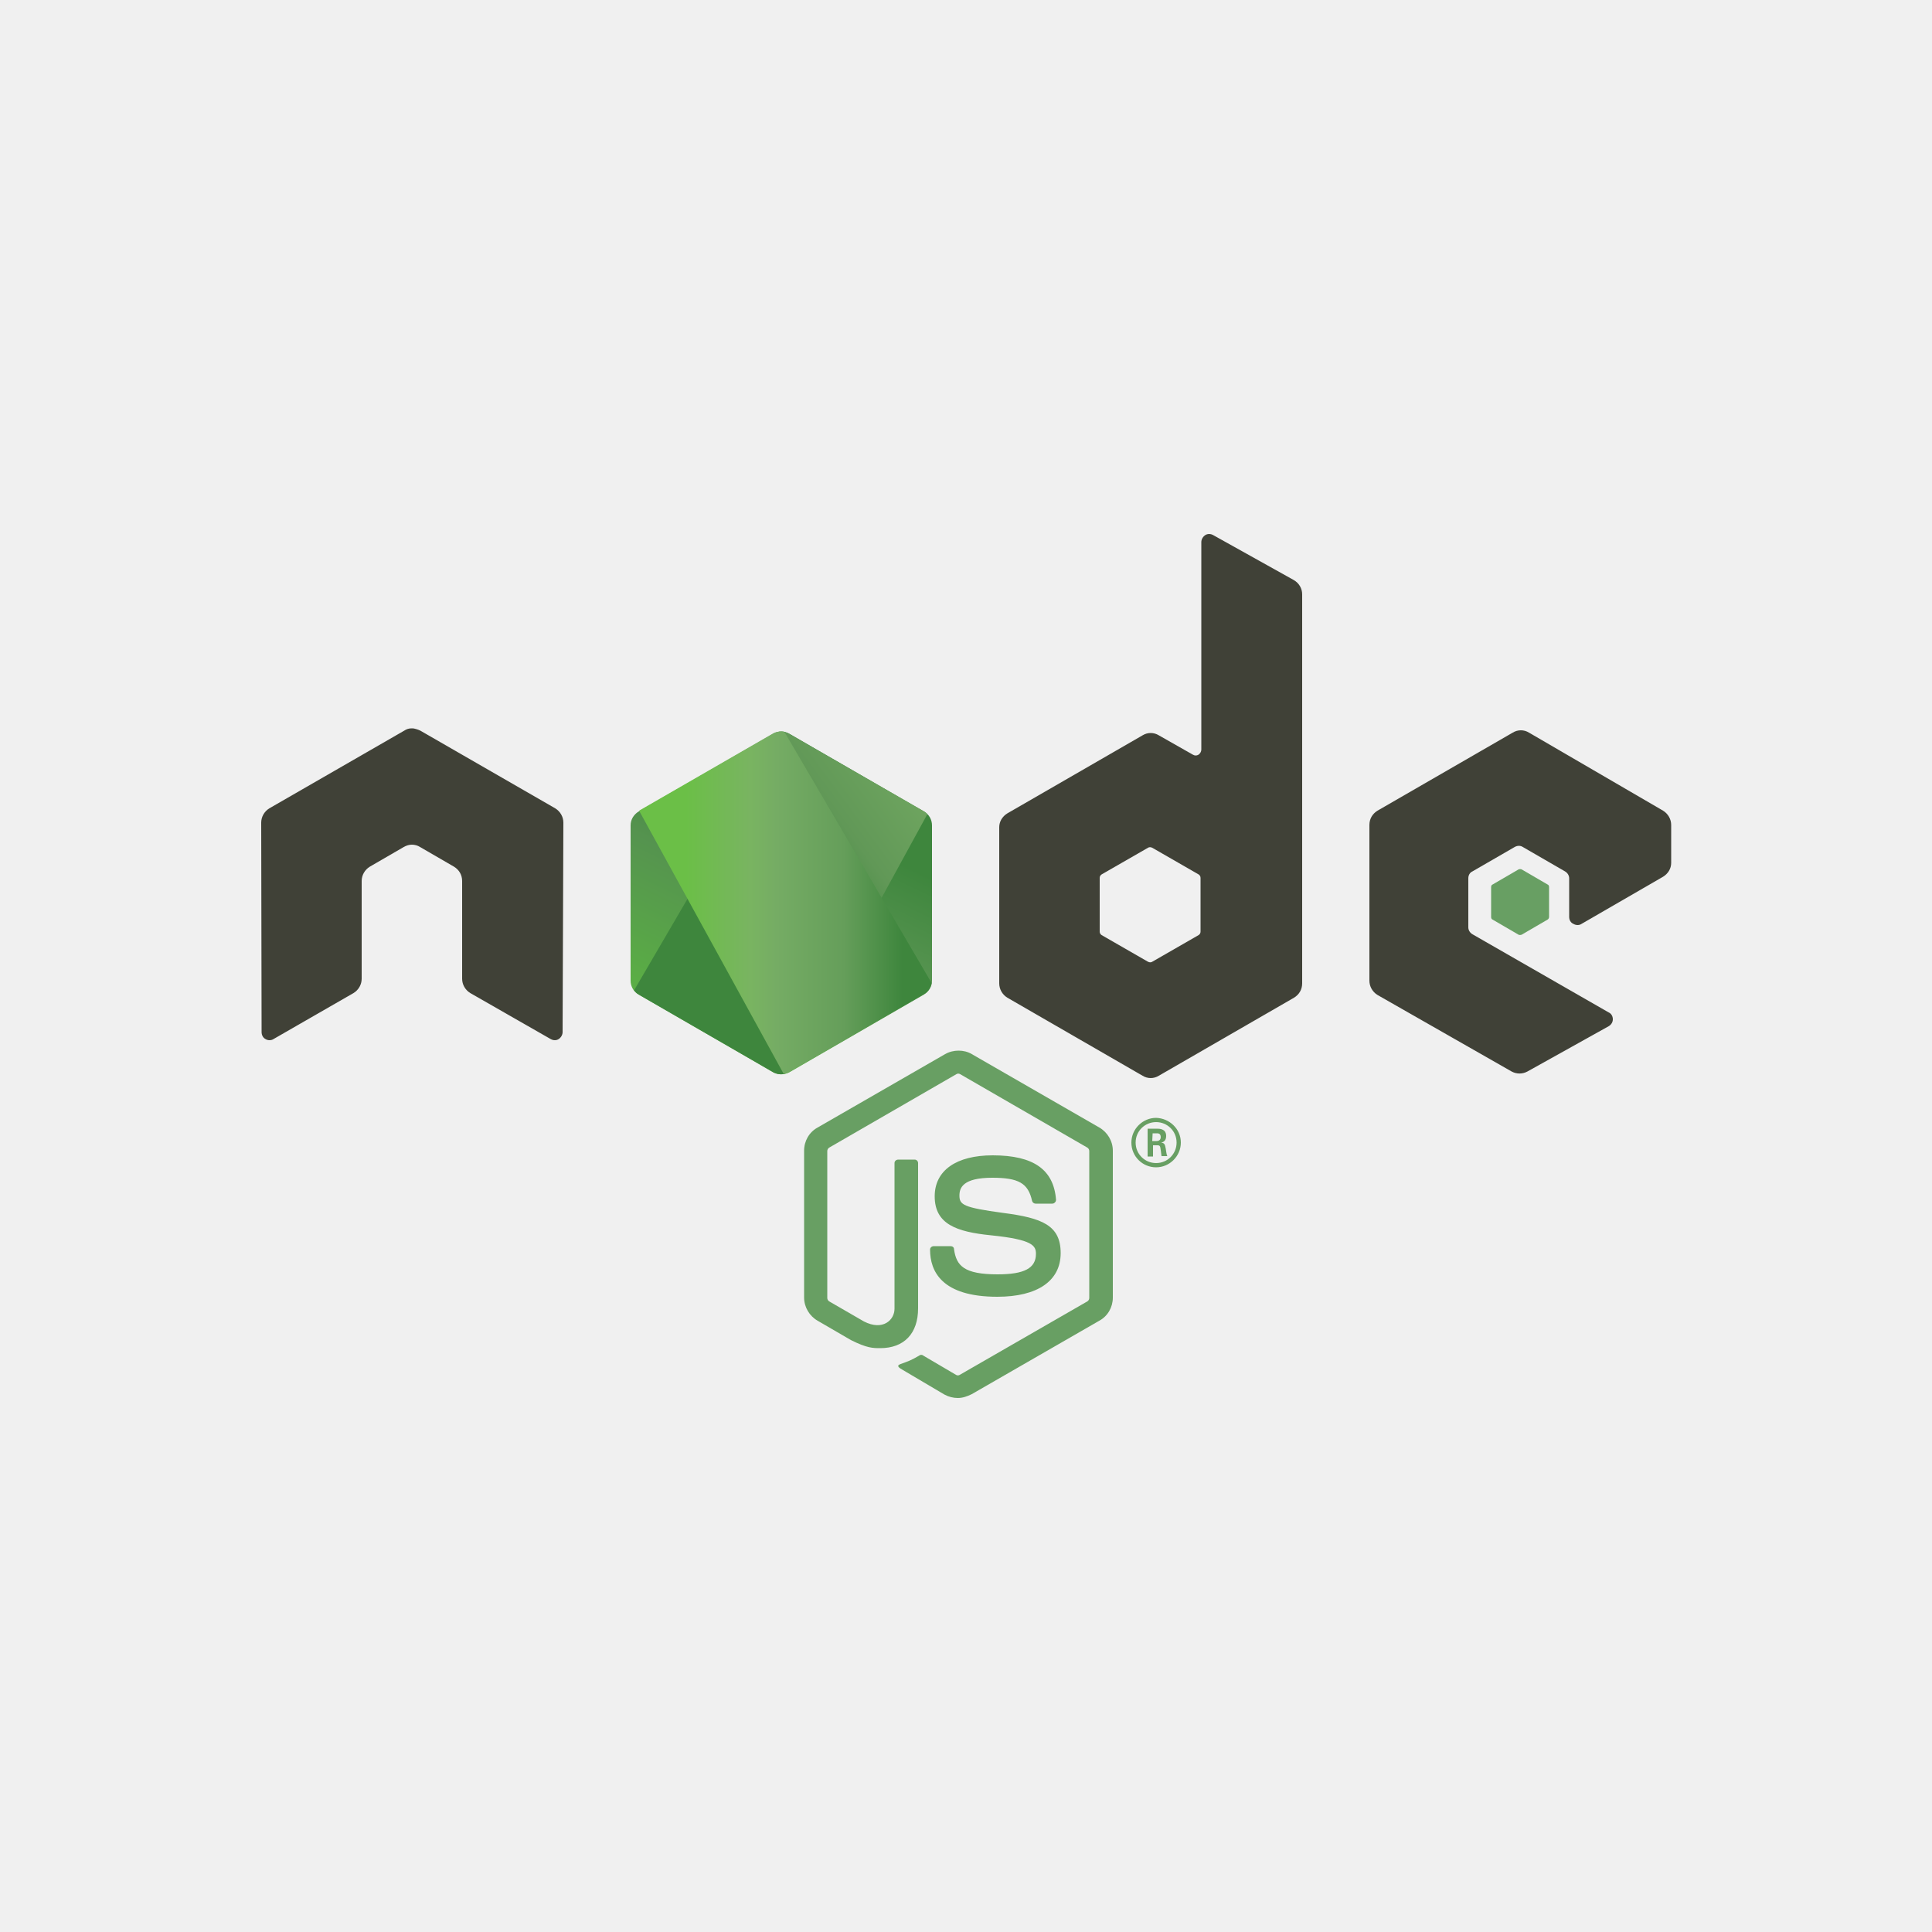
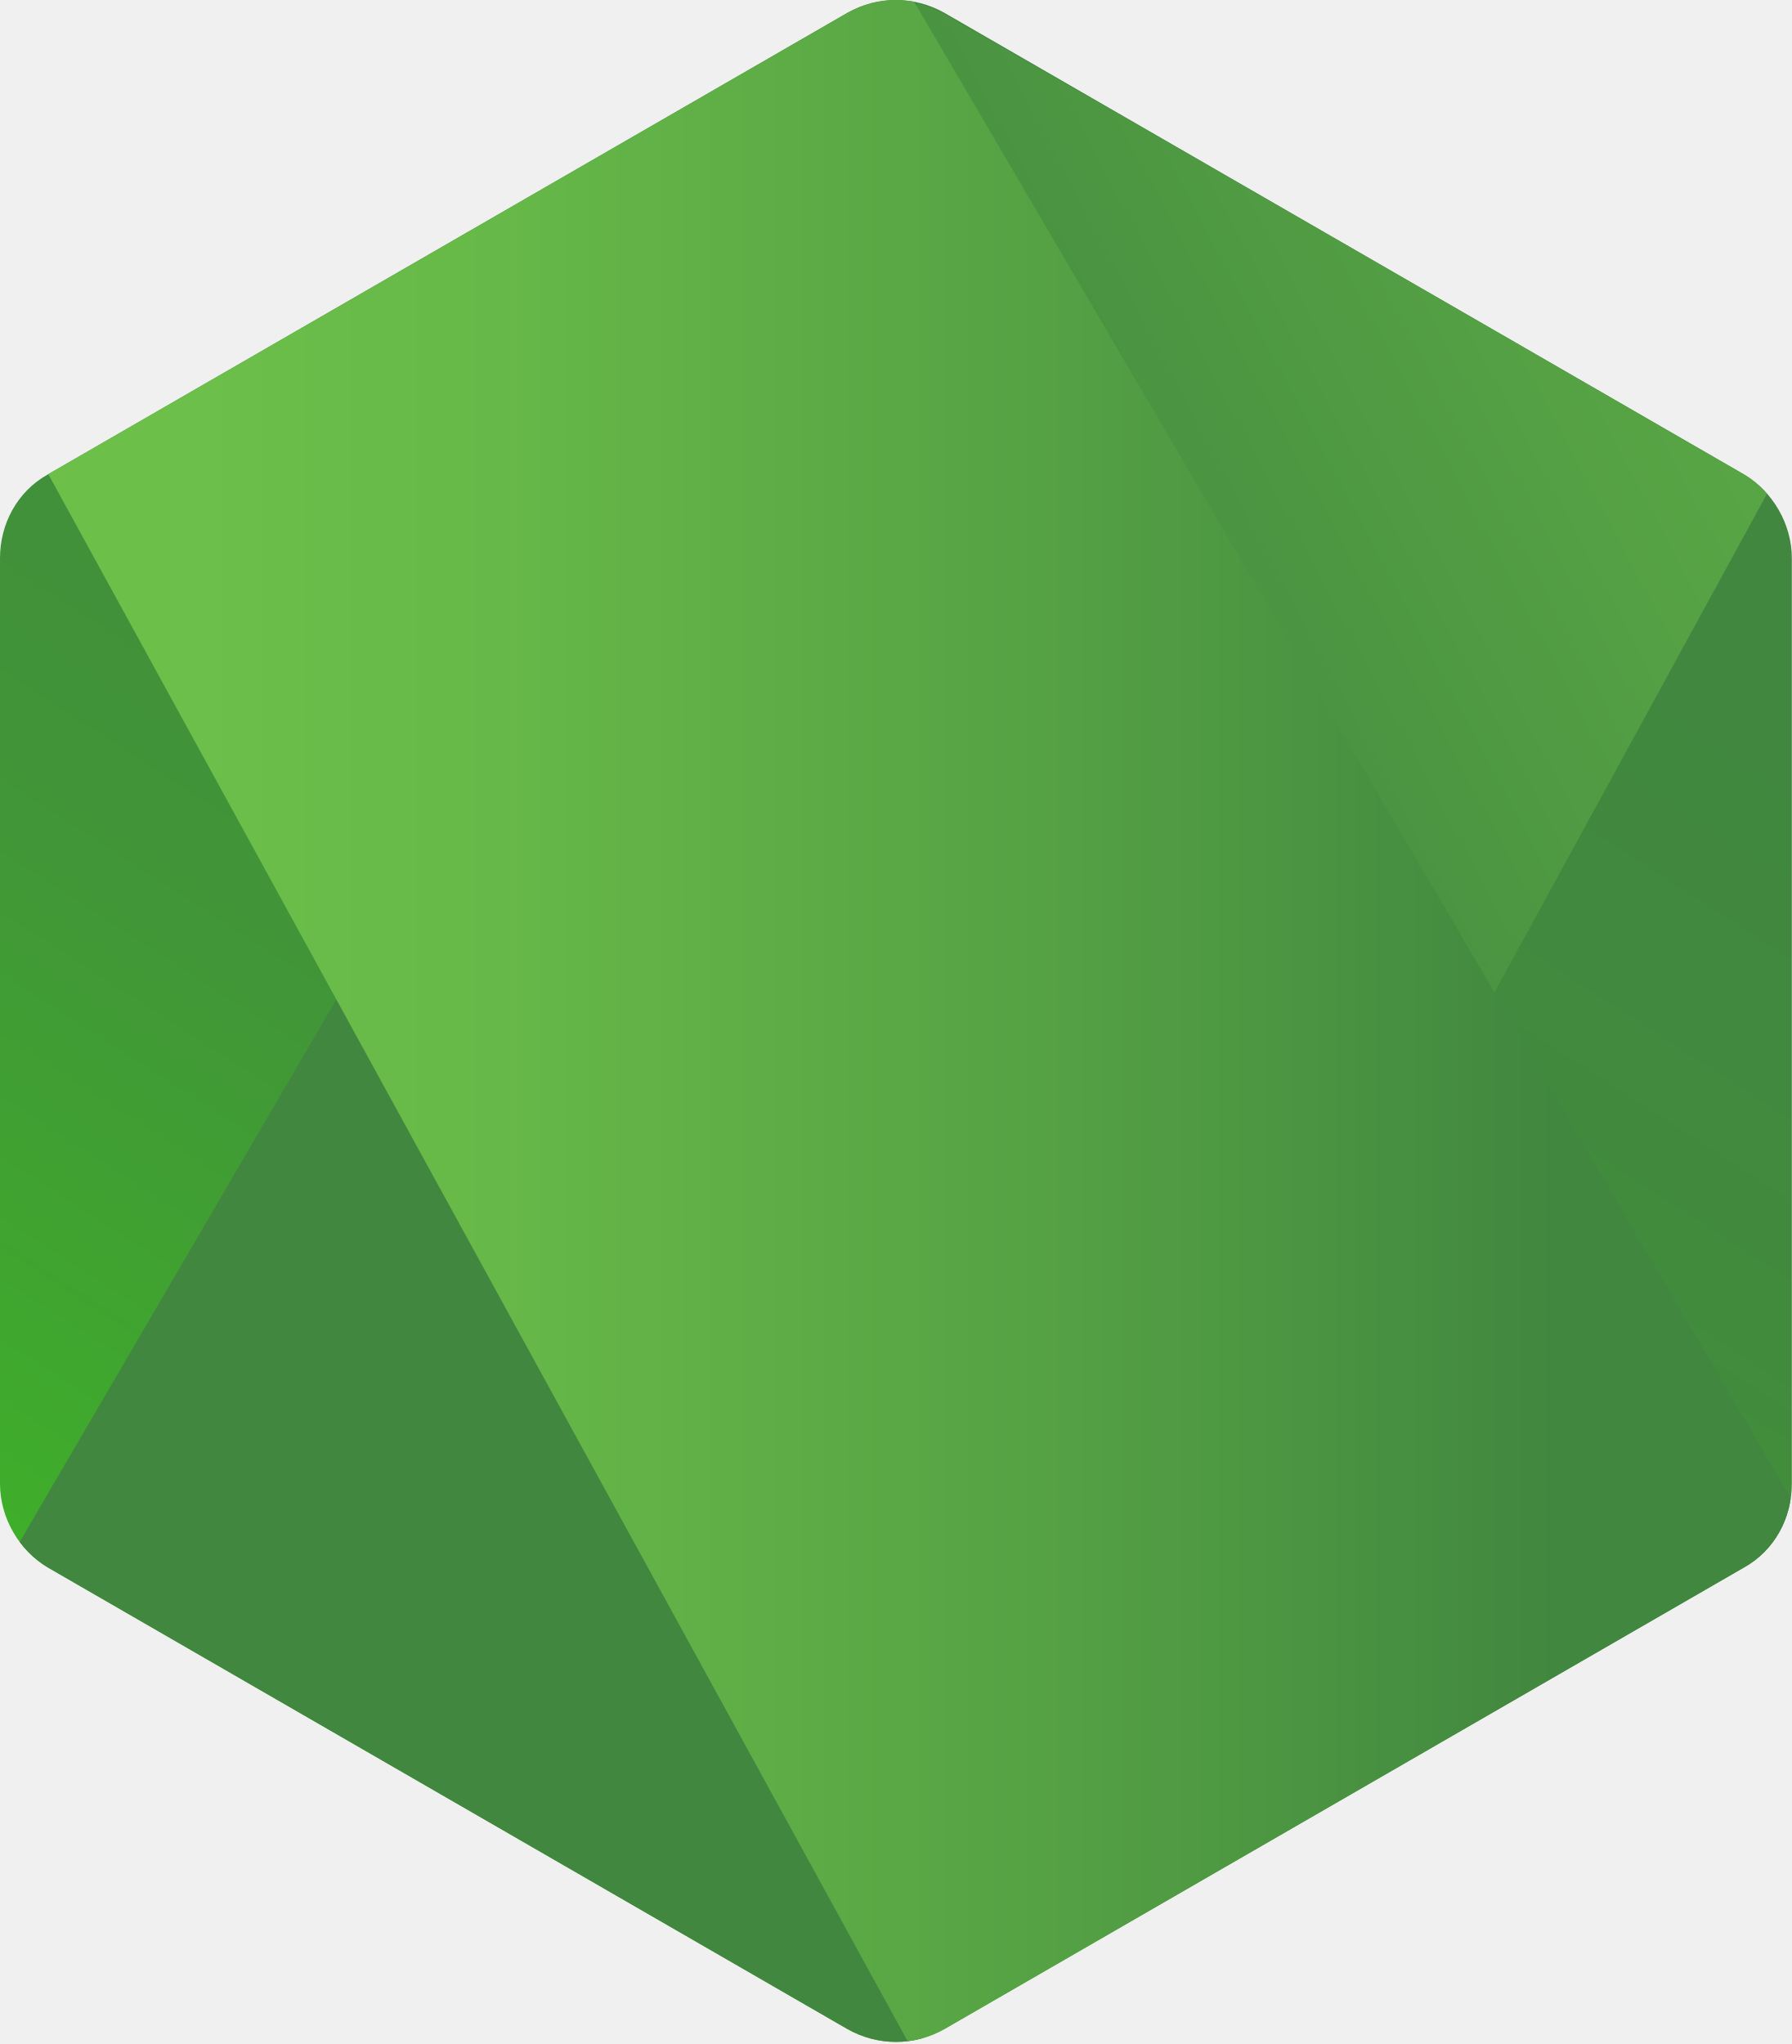
- <svg xmlns="http://www.w3.org/2000/svg" xmlns:xlink="http://www.w3.org/1999/xlink" version="1.1" id="Layer_1" x="0px" y="0px" viewBox="0 0 500 500" style="enable-background:new 0 0 500 500;" xml:space="preserve">
-   <style type="text/css">
- 	.st0{fill:#689F63;}
- 	.st1{fill:#404137;}
- 	.st2{clip-path:url(#XMLID_39_);fill:url(#SVGID_1_);}
- 	.st3{clip-path:url(#XMLID_40_);fill:url(#SVGID_2_);}
- 	.st4{clip-path:url(#XMLID_41_);fill:url(#SVGID_3_);}
- </style>
-   <g id="XMLID_1_">
-     <path id="XMLID_2_" class="st0" d="M247.9,361.8c-1.2,0-2.4-0.3-3.5-0.9l-11-6.5c-1.6-0.9-0.8-1.2-0.3-1.4c2.2-0.8,2.6-0.9,5-2.3   c0.2-0.1,0.6-0.1,0.8,0.1l8.5,5c0.3,0.2,0.7,0.2,1,0l33-19c0.3-0.2,0.5-0.5,0.5-0.9v-38c0-0.4-0.2-0.7-0.5-0.9l-32.9-19   c-0.3-0.2-0.7-0.2-1,0l-32.9,19c-0.3,0.2-0.5,0.5-0.5,0.9v38c0,0.4,0.2,0.7,0.5,0.9l9,5.2c4.9,2.5,7.9-0.4,7.9-3.3V301   c0-0.5,0.4-0.9,1-0.9h4.2c0.5,0,0.9,0.4,0.9,0.9v37.6c0,6.5-3.6,10.3-9.8,10.3c-1.9,0-3.4,0-7.6-2.1l-8.6-5c-2.1-1.2-3.5-3.5-3.5-6   v-38c0-2.5,1.3-4.8,3.5-6l33-19c2.1-1.2,4.9-1.2,6.9,0l33,19c2.1,1.2,3.5,3.5,3.5,6v38c0,2.5-1.3,4.8-3.5,6l-33,19   C250.3,361.4,249.1,361.8,247.9,361.8" />
-     <path id="XMLID_3_" class="st0" d="M258.1,335.6c-14.4,0-17.4-6.6-17.4-12.2c0-0.5,0.4-0.9,1-0.9h4.3c0.5,0,0.9,0.3,0.9,0.8   c0.6,4.3,2.6,6.5,11.3,6.5c6.9,0,9.9-1.6,9.9-5.3c0-2.1-0.8-3.7-11.6-4.8c-9-0.9-14.6-2.9-14.6-10.1c0-6.7,5.6-10.6,15-10.6   c10.6,0,15.8,3.7,16.4,11.5c0,0.3-0.1,0.5-0.3,0.7c-0.2,0.2-0.4,0.3-0.7,0.3h-4.3c-0.4,0-0.8-0.3-0.9-0.7c-1-4.6-3.5-6-10.3-6   c-7.6,0-8.5,2.6-8.5,4.6c0,2.4,1,3.1,11.3,4.5c10.1,1.3,14.9,3.2,14.9,10.4C274.5,331.5,268.5,335.6,258.1,335.6 M298.2,295.3h1.1   c0.9,0,1.1-0.6,1.1-1c0-1-0.7-1-1-1h-1.1L298.2,295.3z M296.8,292.1h2.5c0.8,0,2.5,0,2.5,1.9c0,1.3-0.8,1.6-1.3,1.7   c1,0.1,1,0.7,1.2,1.6c0.1,0.6,0.2,1.6,0.4,1.9h-1.5c0-0.3-0.3-2.1-0.3-2.2c-0.1-0.4-0.2-0.6-0.7-0.6h-1.2v2.9h-1.4V292.1z    M293.9,295.7c0,3,2.4,5.3,5.3,5.3c3,0,5.3-2.4,5.3-5.3c0-3-2.4-5.3-5.3-5.3C296.3,290.4,293.9,292.7,293.9,295.7 M305.6,295.7   c0,3.5-2.9,6.4-6.4,6.4c-3.5,0-6.4-2.8-6.4-6.4c0-3.6,3-6.4,6.4-6.4C302.6,289.4,305.6,292.1,305.6,295.7" />
-     <path id="XMLID_9_" class="st1" d="M145.8,212.9c0-1.5-0.8-2.9-2.1-3.7l-34.9-20.1c-0.6-0.3-1.3-0.5-1.9-0.6h-0.4   c-0.7,0-1.3,0.2-1.9,0.6l-34.9,20.1c-1.3,0.8-2.1,2.2-2.1,3.7l0.1,54.2c0,0.8,0.4,1.5,1,1.8c0.6,0.4,1.5,0.4,2.1,0L91.5,257   c1.3-0.8,2.1-2.2,2.1-3.7v-25.3c0-1.5,0.8-2.9,2.1-3.7l8.8-5.1c0.7-0.4,1.4-0.6,2.1-0.6c0.7,0,1.5,0.2,2.1,0.6l8.8,5.1   c1.3,0.8,2.1,2.1,2.1,3.7v25.3c0,1.5,0.8,2.9,2.1,3.7l20.8,11.9c0.7,0.4,1.5,0.4,2.1,0c0.6-0.4,1-1.1,1-1.8L145.8,212.9z    M310.7,241.1c0,0.4-0.2,0.7-0.5,0.9l-12,6.9c-0.3,0.2-0.7,0.2-1.1,0l-12-6.9c-0.3-0.2-0.5-0.5-0.5-0.9v-13.9   c0-0.4,0.2-0.7,0.5-0.9l12-6.9c0.3-0.2,0.7-0.2,1.1,0l12,6.9c0.3,0.2,0.5,0.5,0.5,0.9L310.7,241.1z M314,138.5   c-0.7-0.4-1.5-0.4-2.1,0c-0.6,0.4-1,1.1-1,1.8V194c0,0.5-0.3,1-0.7,1.3c-0.5,0.3-1,0.3-1.5,0l-8.8-5c-1.3-0.8-2.9-0.8-4.2,0   l-35,20.2c-1.3,0.8-2.1,2.1-2.1,3.6v40.4c0,1.5,0.8,2.9,2.1,3.7l35,20.2c1.3,0.8,2.9,0.8,4.2,0l35-20.2c1.3-0.8,2.1-2.1,2.1-3.7   V153.8c0-1.5-0.8-2.9-2.2-3.7L314,138.5z M430.4,226.9c1.3-0.8,2.1-2.1,2.1-3.6v-9.8c0-1.5-0.8-2.9-2.1-3.7l-34.7-20.2   c-1.3-0.8-2.9-0.8-4.2,0l-35,20.2c-1.3,0.8-2.1,2.1-2.1,3.7v40.3c0,1.5,0.8,2.9,2.1,3.7l34.7,19.8c1.3,0.7,2.8,0.7,4.1,0l21-11.7   c0.7-0.4,1.1-1.1,1.1-1.8c0-0.8-0.4-1.5-1.1-1.8l-35.2-20.2c-0.7-0.4-1.1-1.1-1.1-1.8v-12.7c0-0.8,0.4-1.5,1.1-1.8l10.9-6.3   c0.7-0.4,1.5-0.4,2.1,0l10.9,6.3c0.7,0.4,1.1,1.1,1.1,1.8v10c0,0.8,0.4,1.5,1.1,1.8c0.7,0.4,1.5,0.4,2.1,0L430.4,226.9z" />
-     <path id="XMLID_14_" class="st0" d="M393,225c0.2-0.1,0.6-0.1,0.8,0l6.7,3.9c0.3,0.1,0.4,0.4,0.4,0.7v7.7c0,0.3-0.2,0.6-0.4,0.7   l-6.7,3.9c-0.3,0.1-0.6,0.1-0.8,0l-6.7-3.9c-0.3-0.1-0.4-0.4-0.4-0.7v-7.7c0-0.3,0.1-0.6,0.4-0.7L393,225z" />
-     <g id="XMLID_15_">
-       <defs>
-         <path id="XMLID_16_" d="M200.1,189.9l-34.8,20.1c-1.3,0.8-2.1,2.1-2.1,3.6v40.2c0,1.5,0.8,2.9,2.1,3.6l34.8,20.1     c1.3,0.7,2.9,0.7,4.2,0l34.8-20.1c1.3-0.8,2.1-2.1,2.1-3.6v-40.2c0-1.5-0.8-2.9-2.1-3.6l-34.8-20.1c-0.7-0.4-1.4-0.6-2.1-0.6     S200.8,189.5,200.1,189.9" />
-       </defs>
-       <clipPath id="XMLID_39_">
-         <use xlink:href="#XMLID_16_" style="overflow:visible;" />
-       </clipPath>
-       <linearGradient id="SVGID_1_" gradientUnits="userSpaceOnUse" x1="0.377" y1="-4.703351e-002" x2="0.996" y2="-4.703351e-002" gradientTransform="matrix(-81.162 165.5699 -165.5699 -81.162 250.1612 116.2246)">
-         <stop offset="0" style="stop-color:#3E863D" />
-         <stop offset="0.3" style="stop-color:#3E863D" />
-         <stop offset="0.5" style="stop-color:#55934F" />
-         <stop offset="0.8" style="stop-color:#5AAD45" />
-         <stop offset="1" style="stop-color:#5AAD45" />
-       </linearGradient>
-       <polygon class="st2" points="276.3,206.5 178.3,158.5 128.1,261 226.1,309   " />
-     </g>
-     <g id="XMLID_17_">
-       <defs>
-         <path id="XMLID_18_" d="M164.1,256.3c0.3,0.4,0.7,0.8,1.2,1.1l29.8,17.2l5,2.9c0.7,0.4,1.6,0.6,2.4,0.5c0.3,0,0.6-0.1,0.8-0.2     l36.7-67.1c-0.3-0.3-0.6-0.6-1-0.8l-22.8-13.1l-12-6.9c-0.3-0.2-0.7-0.3-1.1-0.4L164.1,256.3z" />
-       </defs>
-       <clipPath id="XMLID_40_">
-         <use xlink:href="#XMLID_18_" style="overflow:visible;" />
-       </clipPath>
-       <linearGradient id="SVGID_2_" gradientUnits="userSpaceOnUse" x1="5.026797e-002" y1="0.133" x2="0.669" y2="0.133" gradientTransform="matrix(147.809 -109.2133 109.2133 147.809 134.3817 253.3567)">
-         <stop offset="0" style="stop-color:#3E863D" />
-         <stop offset="0.57" style="stop-color:#3E863D" />
-         <stop offset="0.72" style="stop-color:#619857" />
-         <stop offset="1" style="stop-color:#76AC64" />
-       </linearGradient>
-       <polygon class="st3" points="121.8,220.7 190.9,314.3 282.4,246.8 213.2,153.1   " />
-     </g>
-     <g id="XMLID_19_">
-       <defs>
-         <path id="XMLID_20_" d="M201.8,189.3c-0.6,0.1-1.2,0.2-1.7,0.5l-34.7,20l37.4,68.1c0.5-0.1,1-0.2,1.5-0.5l34.8-20.1     c1.1-0.6,1.8-1.7,2-2.9L203,189.4c-0.3-0.1-0.6-0.1-0.8-0.1C202,189.3,201.9,189.3,201.8,189.3" />
-       </defs>
-       <clipPath id="XMLID_41_">
-         <use xlink:href="#XMLID_20_" style="overflow:visible;" />
-       </clipPath>
-       <linearGradient id="SVGID_3_" gradientUnits="userSpaceOnUse" x1="0.13" y1="0.284" x2="0.749" y2="0.284" gradientTransform="matrix(122.2438 0 0 122.2438 149.5464 198.9629)">
-         <stop offset="0" style="stop-color:#6BBF47" />
-         <stop offset="0.16" style="stop-color:#6BBF47" />
-         <stop offset="0.38" style="stop-color:#79B461" />
-         <stop offset="0.47" style="stop-color:#75AC64" />
-         <stop offset="0.7" style="stop-color:#659E5A" />
-         <stop offset="0.9" style="stop-color:#3E863D" />
-         <stop offset="1" style="stop-color:#3E863D" />
-       </linearGradient>
-       <rect x="165.5" y="189.3" class="st4" width="75.6" height="88.6" />
-     </g>
-   </g>
+ <svg xmlns="http://www.w3.org/2000/svg" xmlns:xlink="http://www.w3.org/1999/xlink" viewBox="0 0 256 292" width="256" height="292">
+   <defs>
+     <linearGradient id="nodejs__a" x1="68.188%" x2="27.823%" y1="17.487%" y2="89.755%">
+       <stop offset="0%" stop-color="#41873F" />
+       <stop offset="32.88%" stop-color="#418B3D" />
+       <stop offset="63.52%" stop-color="#419637" />
+       <stop offset="93.19%" stop-color="#3FA92D" />
+       <stop offset="100%" stop-color="#3FAE2A" />
+     </linearGradient>
+     <linearGradient id="nodejs__c" x1="43.277%" x2="159.245%" y1="55.169%" y2="-18.306%">
+       <stop offset="13.76%" stop-color="#41873F" />
+       <stop offset="40.32%" stop-color="#54A044" />
+       <stop offset="71.36%" stop-color="#66B848" />
+       <stop offset="90.81%" stop-color="#6CC04A" />
+     </linearGradient>
+     <linearGradient id="nodejs__f" x1="-4.389%" x2="101.499%" y1="49.997%" y2="49.997%">
+       <stop offset="9.192%" stop-color="#6CC04A" />
+       <stop offset="28.64%" stop-color="#66B848" />
+       <stop offset="59.68%" stop-color="#54A044" />
+       <stop offset="86.24%" stop-color="#41873F" />
+     </linearGradient>
+     <path id="nodejs__b" d="M134.923 1.832c-4.344-2.443-9.502-2.443-13.846 0L6.787 67.801C2.443 70.244 0 74.859 0 79.745v132.208c0 4.887 2.715 9.502 6.787 11.945l114.29 65.968c4.344 2.444 9.502 2.444 13.846 0l114.29-65.968c4.344-2.443 6.787-7.058 6.787-11.945V79.745c0-4.886-2.715-9.501-6.787-11.944L134.923 1.832Z" />
+     <path id="nodejs__e" d="M134.923 1.832c-4.344-2.443-9.502-2.443-13.846 0L6.787 67.801C2.443 70.244 0 74.859 0 79.745v132.208c0 4.887 2.715 9.502 6.787 11.945l114.29 65.968c4.344 2.444 9.502 2.444 13.846 0l114.29-65.968c4.344-2.443 6.787-7.058 6.787-11.945V79.745c0-4.886-2.715-9.501-6.787-11.944L134.923 1.832Z" />
+   </defs>
+   <path fill="url(#nodejs__a)" d="M134.923 1.832c-4.344-2.443-9.502-2.443-13.846 0L6.787 67.801C2.443 70.244 0 74.859 0 79.745v132.208c0 4.887 2.715 9.502 6.787 11.945l114.29 65.968c4.344 2.444 9.502 2.444 13.846 0l114.29-65.968c4.344-2.443 6.787-7.058 6.787-11.945V79.745c0-4.886-2.715-9.501-6.787-11.944L134.923 1.832Z" />
+   <mask id="nodejs__d" fill="#fff">
+     <use xlink:href="#nodejs__b" />
+   </mask>
+   <path fill="url(#nodejs__c)" d="M249.485 67.8 134.65 1.833c-1.086-.542-2.443-1.085-3.529-1.357L2.443 220.912c1.086 1.357 2.444 2.443 3.8 3.258l114.834 65.968c3.258 1.9 7.059 2.443 10.588 1.357L252.47 70.515c-.815-1.086-1.9-1.9-2.986-2.714Z" mask="url(#nodejs__d)" />
+   <mask id="nodejs__g" fill="#fff">
+     <use xlink:href="#nodejs__e" />
+   </mask>
+   <path fill="url(#nodejs__f)" d="M249.756 223.898c3.258-1.9 5.701-5.158 6.787-8.687L130.579.204c-3.258-.543-6.787-.272-9.773 1.628L6.786 67.53l122.979 224.238c1.628-.272 3.529-.815 5.158-1.63l114.833-66.239Z" mask="url(#nodejs__g)" />
</svg>
